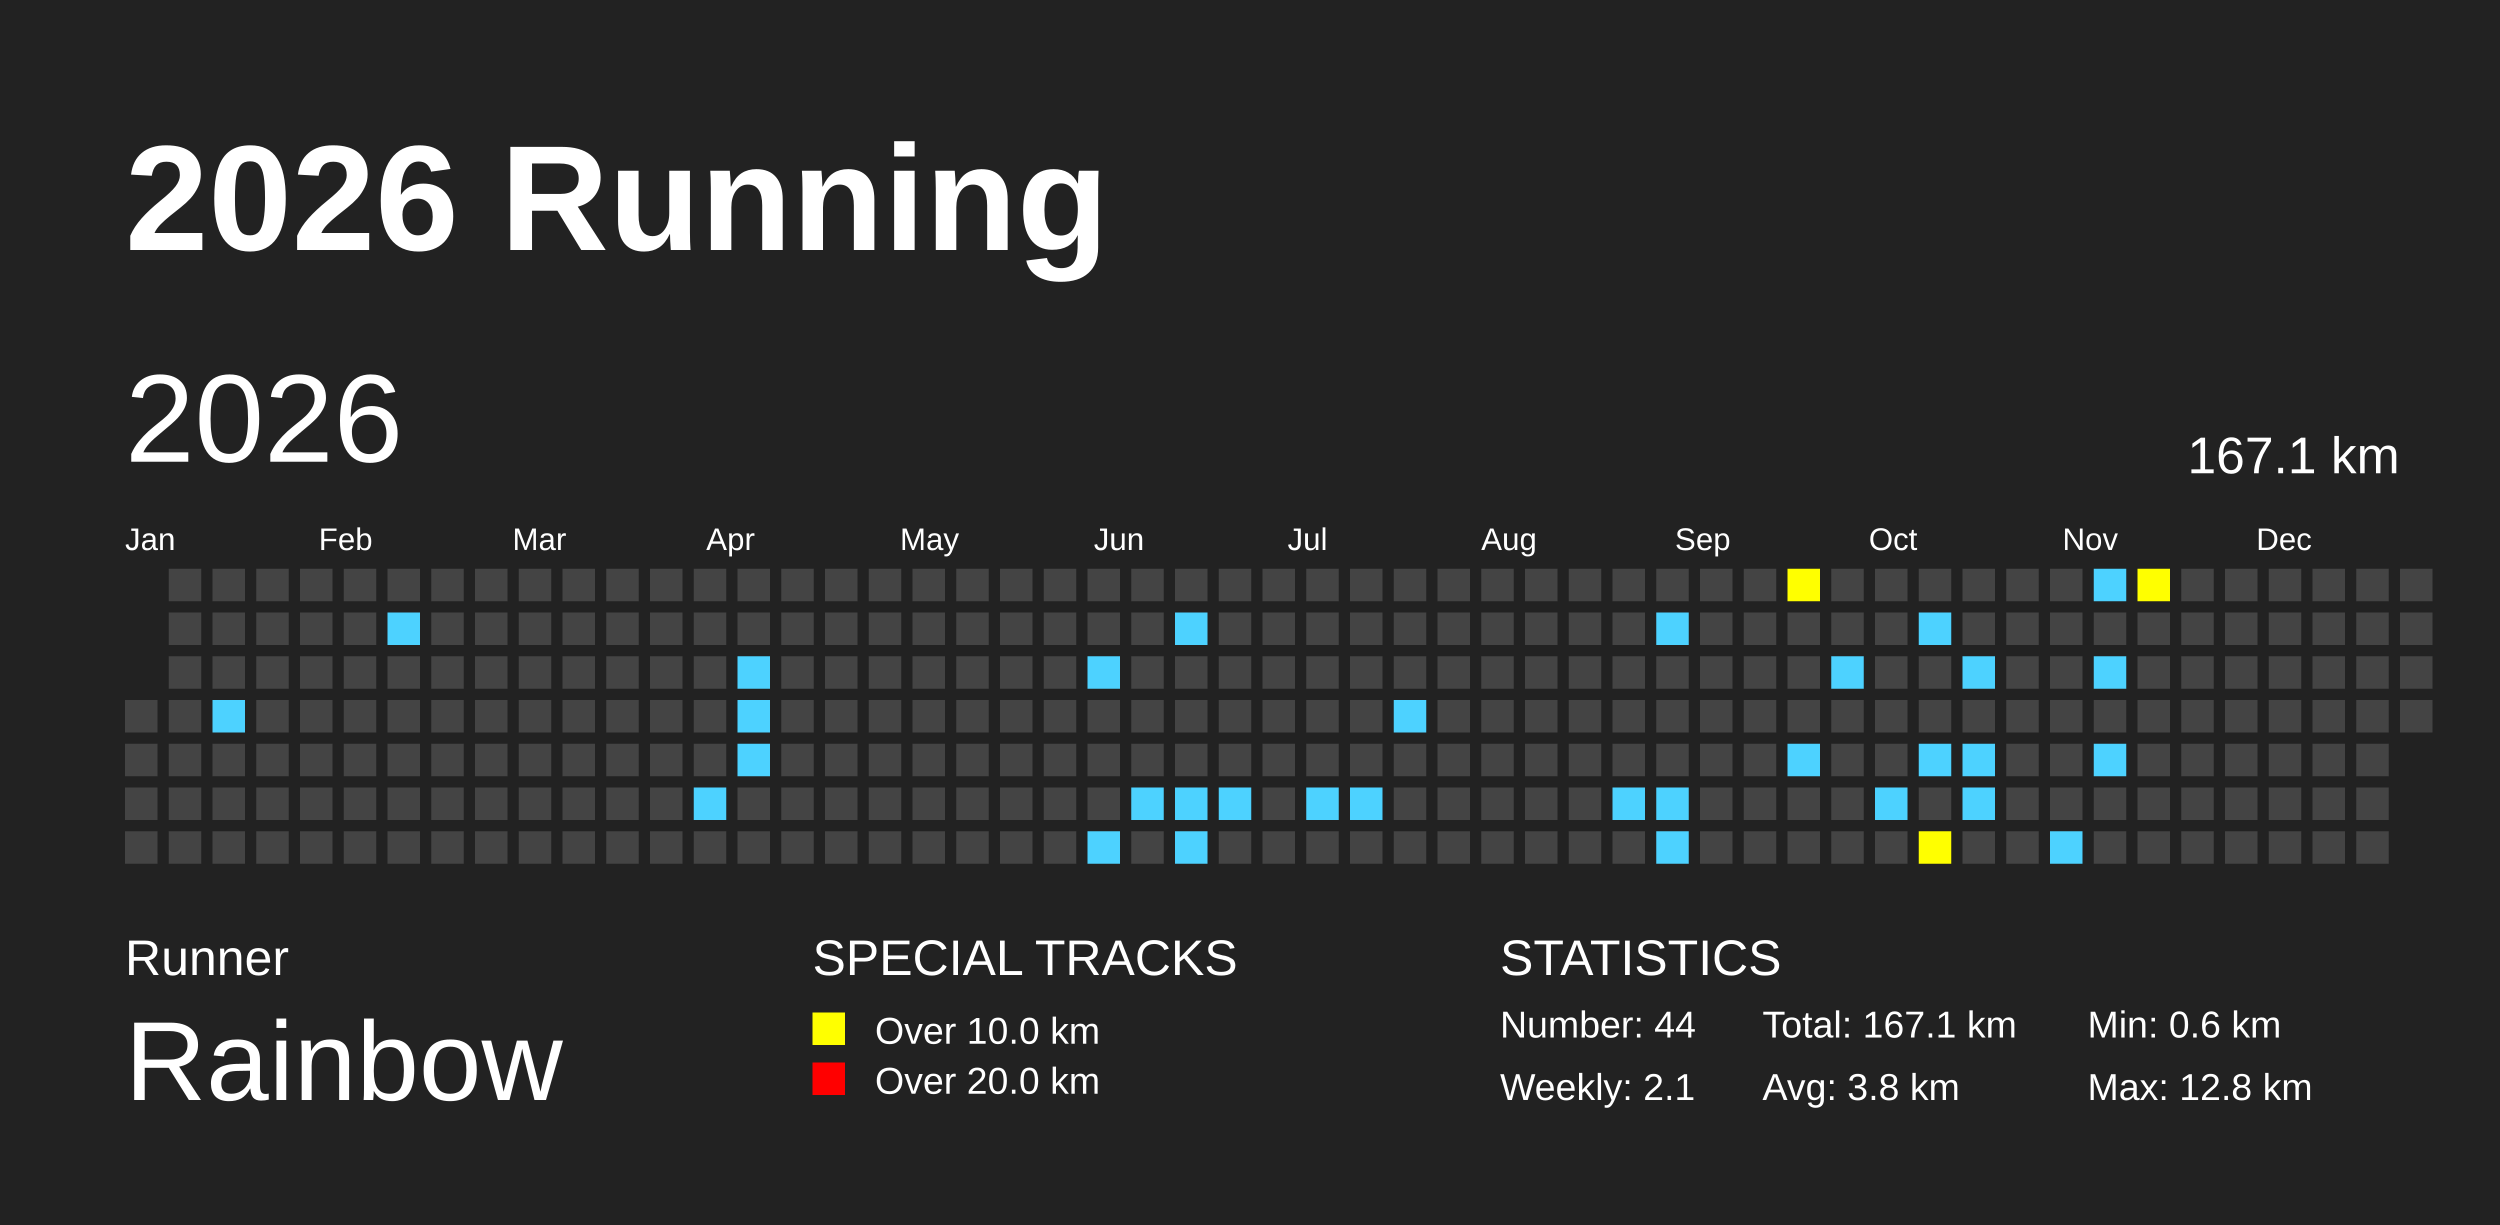
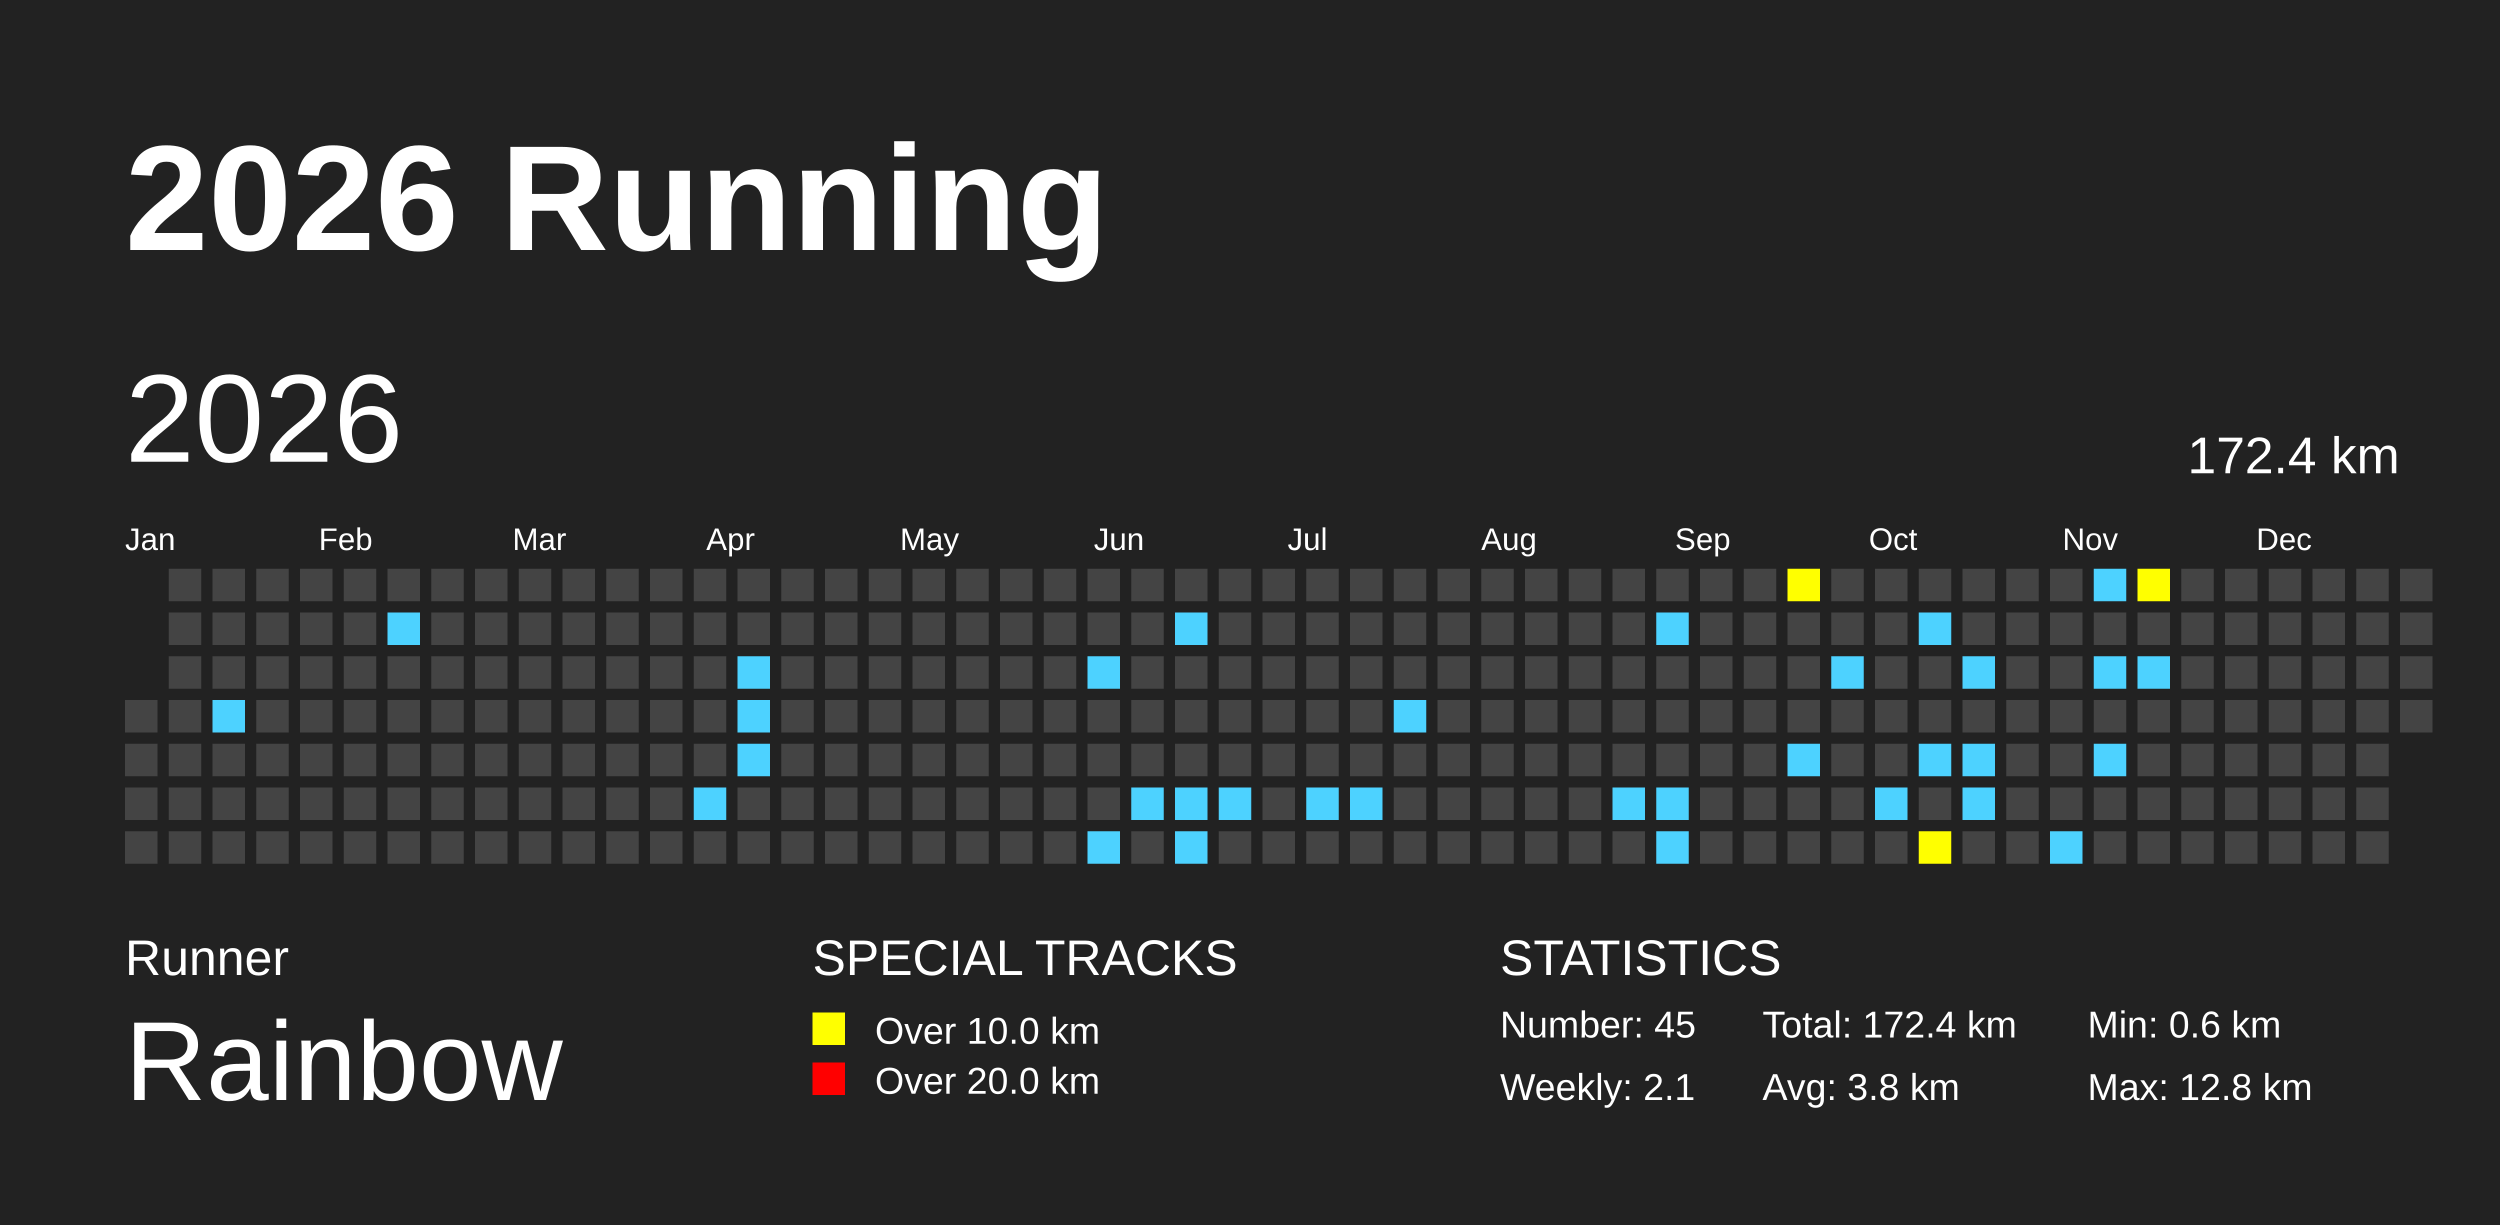
<svg xmlns="http://www.w3.org/2000/svg" baseProfile="full" height="98mm" version="1.1" viewBox="0,0,200,98" width="200mm">
  <defs>
    <pattern height="2" id="indoor-stripe" patternUnits="userSpaceOnUse" width="2">
      <line stroke="white" stroke-opacity="0.45" stroke-width="0.5" x1="0" x2="2" y1="2" y2="0" />
    </pattern>
  </defs>
  <rect fill="#222222" height="98" width="200" x="0" y="0" />
  <text fill="#FFFFFF" style="font-size:12px; font-family:Arial; font-weight:bold;" x="10" y="20">2026 Running</text>
  <text fill="#FFFFFF" style="font-size:4px; font-family:Arial" x="10" y="78">Runner</text>
  <text fill="#FFFFFF" style="font-size:9px; font-family:Arial" x="10" y="88">Rainbow</text>
  <text fill="#FFFFFF" style="font-size:4px; font-family:Arial" x="65" y="78">SPECIAL TRACKS</text>
  <rect fill="yellow" height="2.6" width="2.6" x="65" y="81" />
  <text fill="#FFFFFF" style="font-size:3px; font-family:Arial" x="70" y="83.5">Over 10.0 km</text>
  <rect fill="red" height="2.6" width="2.6" x="65" y="85" />
  <text fill="#FFFFFF" style="font-size:3px; font-family:Arial" x="70" y="87.5">Over 20.0 km</text>
  <text fill="#FFFFFF" style="font-size:4px; font-family:Arial" x="120" y="78">STATISTICS</text>
-   <text fill="#FFFFFF" style="font-size:3px; font-family:Arial" x="120" y="83">Number: 44</text>
+   <text fill="#FFFFFF" style="font-size:3px; font-family:Arial" x="120" y="83">Number: 45</text>
  <text fill="#FFFFFF" style="font-size:3px; font-family:Arial" x="120" y="88">Weekly: 2.1</text>
-   <text fill="#FFFFFF" style="font-size:3px; font-family:Arial" x="141" y="83">Total: 167.1 km</text>
+   <text fill="#FFFFFF" style="font-size:3px; font-family:Arial" x="141" y="83">Total: 172.4 km</text>
  <text fill="#FFFFFF" style="font-size:3px; font-family:Arial" x="141" y="88">Avg: 3.8 km</text>
  <text fill="#FFFFFF" style="font-size:3px; font-family:Arial" x="167" y="83">Min: 0.6 km</text>
  <text fill="#FFFFFF" style="font-size:3px; font-family:Arial" x="167" y="88">Max: 12.8 km</text>
  <text dominant-baseline="hanging" fill="#FFFFFF" style="font-size:10.0px; font-family:Arial;" x="10" y="30">2026</text>
-   <text dominant-baseline="hanging" fill="#FFFFFF" style="font-size:4.125px; font-family:Arial;" x="175" y="35">167.1 km</text>
+   <text dominant-baseline="hanging" fill="#FFFFFF" style="font-size:4.125px; font-family:Arial;" x="175" y="35">172.4 km</text>
  <text fill="#FFFFFF" style="font-size:2.5px; font-family:Arial" x="10.0" y="44">Jan</text>
  <text fill="#FFFFFF" style="font-size:2.5px; font-family:Arial" x="25.5" y="44">Feb</text>
  <text fill="#FFFFFF" style="font-size:2.5px; font-family:Arial" x="41.0" y="44">Mar</text>
  <text fill="#FFFFFF" style="font-size:2.5px; font-family:Arial" x="56.5" y="44">Apr</text>
  <text fill="#FFFFFF" style="font-size:2.5px; font-family:Arial" x="72.0" y="44">May</text>
  <text fill="#FFFFFF" style="font-size:2.5px; font-family:Arial" x="87.5" y="44">Jun</text>
  <text fill="#FFFFFF" style="font-size:2.5px; font-family:Arial" x="103.0" y="44">Jul</text>
  <text fill="#FFFFFF" style="font-size:2.5px; font-family:Arial" x="118.5" y="44">Aug</text>
  <text fill="#FFFFFF" style="font-size:2.5px; font-family:Arial" x="134.0" y="44">Sep</text>
  <text fill="#FFFFFF" style="font-size:2.5px; font-family:Arial" x="149.5" y="44">Oct</text>
  <text fill="#FFFFFF" style="font-size:2.5px; font-family:Arial" x="165.0" y="44">Nov</text>
  <text fill="#FFFFFF" style="font-size:2.5px; font-family:Arial" x="180.5" y="44">Dec</text>
  <rect fill="#444444" height="2.6" width="2.6" x="10.0" y="56.0" />
  <rect fill="#444444" height="2.6" width="2.6" x="10.0" y="59.5" />
  <rect fill="#444444" height="2.6" width="2.6" x="10.0" y="63.0" />
  <rect fill="#444444" height="2.6" width="2.6" x="10.0" y="66.5" />
  <rect fill="#444444" height="2.6" width="2.6" x="13.5" y="45.5" />
  <rect fill="#444444" height="2.6" width="2.6" x="13.5" y="49.0" />
  <rect fill="#444444" height="2.6" width="2.6" x="13.5" y="52.5" />
  <rect fill="#444444" height="2.6" width="2.6" x="13.5" y="56.0" />
  <rect fill="#444444" height="2.6" width="2.6" x="13.5" y="59.5" />
  <rect fill="#444444" height="2.6" width="2.6" x="13.5" y="63.0" />
  <rect fill="#444444" height="2.6" width="2.6" x="13.5" y="66.5" />
  <rect fill="#444444" height="2.6" width="2.6" x="17.0" y="45.5" />
  <rect fill="#444444" height="2.6" width="2.6" x="17.0" y="49.0" />
  <rect fill="#444444" height="2.6" width="2.6" x="17.0" y="52.5" />
  <rect fill="#4DD2FF" height="2.6" width="2.6" x="17.0" y="56.0" />
  <rect fill="#444444" height="2.6" width="2.6" x="17.0" y="59.5" />
  <rect fill="#444444" height="2.6" width="2.6" x="17.0" y="63.0" />
  <rect fill="#444444" height="2.6" width="2.6" x="17.0" y="66.5" />
  <rect fill="#444444" height="2.6" width="2.6" x="20.5" y="45.5" />
  <rect fill="#444444" height="2.6" width="2.6" x="20.5" y="49.0" />
  <rect fill="#444444" height="2.6" width="2.6" x="20.5" y="52.5" />
  <rect fill="#444444" height="2.6" width="2.6" x="20.5" y="56.0" />
  <rect fill="#444444" height="2.6" width="2.6" x="20.5" y="59.5" />
  <rect fill="#444444" height="2.6" width="2.6" x="20.5" y="63.0" />
  <rect fill="#444444" height="2.6" width="2.6" x="20.5" y="66.5" />
  <rect fill="#444444" height="2.6" width="2.6" x="24.0" y="45.5" />
  <rect fill="#444444" height="2.6" width="2.6" x="24.0" y="49.0" />
  <rect fill="#444444" height="2.6" width="2.6" x="24.0" y="52.5" />
  <rect fill="#444444" height="2.6" width="2.6" x="24.0" y="56.0" />
  <rect fill="#444444" height="2.6" width="2.6" x="24.0" y="59.5" />
  <rect fill="#444444" height="2.6" width="2.6" x="24.0" y="63.0" />
  <rect fill="#444444" height="2.6" width="2.6" x="24.0" y="66.5" />
  <rect fill="#444444" height="2.6" width="2.6" x="27.5" y="45.5" />
  <rect fill="#444444" height="2.6" width="2.6" x="27.5" y="49.0" />
  <rect fill="#444444" height="2.6" width="2.6" x="27.5" y="52.5" />
  <rect fill="#444444" height="2.6" width="2.6" x="27.5" y="56.0" />
  <rect fill="#444444" height="2.6" width="2.6" x="27.5" y="59.5" />
  <rect fill="#444444" height="2.6" width="2.6" x="27.5" y="63.0" />
  <rect fill="#444444" height="2.6" width="2.6" x="27.5" y="66.5" />
  <rect fill="#444444" height="2.6" width="2.6" x="31.0" y="45.5" />
  <rect fill="#4DD2FF" height="2.6" width="2.6" x="31.0" y="49.0" />
  <rect fill="#444444" height="2.6" width="2.6" x="31.0" y="52.5" />
  <rect fill="#444444" height="2.6" width="2.6" x="31.0" y="56.0" />
  <rect fill="#444444" height="2.6" width="2.6" x="31.0" y="59.5" />
  <rect fill="#444444" height="2.6" width="2.6" x="31.0" y="63.0" />
  <rect fill="#444444" height="2.6" width="2.6" x="31.0" y="66.5" />
  <rect fill="#444444" height="2.6" width="2.6" x="34.5" y="45.5" />
  <rect fill="#444444" height="2.6" width="2.6" x="34.5" y="49.0" />
  <rect fill="#444444" height="2.6" width="2.6" x="34.5" y="52.5" />
  <rect fill="#444444" height="2.6" width="2.6" x="34.5" y="56.0" />
  <rect fill="#444444" height="2.6" width="2.6" x="34.5" y="59.5" />
  <rect fill="#444444" height="2.6" width="2.6" x="34.5" y="63.0" />
  <rect fill="#444444" height="2.6" width="2.6" x="34.5" y="66.5" />
  <rect fill="#444444" height="2.6" width="2.6" x="38.0" y="45.5" />
  <rect fill="#444444" height="2.6" width="2.6" x="38.0" y="49.0" />
  <rect fill="#444444" height="2.6" width="2.6" x="38.0" y="52.5" />
  <rect fill="#444444" height="2.6" width="2.6" x="38.0" y="56.0" />
  <rect fill="#444444" height="2.6" width="2.6" x="38.0" y="59.5" />
  <rect fill="#444444" height="2.6" width="2.6" x="38.0" y="63.0" />
  <rect fill="#444444" height="2.6" width="2.6" x="38.0" y="66.5" />
  <rect fill="#444444" height="2.6" width="2.6" x="41.5" y="45.5" />
  <rect fill="#444444" height="2.6" width="2.6" x="41.5" y="49.0" />
  <rect fill="#444444" height="2.6" width="2.6" x="41.5" y="52.5" />
  <rect fill="#444444" height="2.6" width="2.6" x="41.5" y="56.0" />
  <rect fill="#444444" height="2.6" width="2.6" x="41.5" y="59.5" />
  <rect fill="#444444" height="2.6" width="2.6" x="41.5" y="63.0" />
  <rect fill="#444444" height="2.6" width="2.6" x="41.5" y="66.5" />
  <rect fill="#444444" height="2.6" width="2.6" x="45.0" y="45.5" />
  <rect fill="#444444" height="2.6" width="2.6" x="45.0" y="49.0" />
  <rect fill="#444444" height="2.6" width="2.6" x="45.0" y="52.5" />
  <rect fill="#444444" height="2.6" width="2.6" x="45.0" y="56.0" />
  <rect fill="#444444" height="2.6" width="2.6" x="45.0" y="59.5" />
  <rect fill="#444444" height="2.6" width="2.6" x="45.0" y="63.0" />
  <rect fill="#444444" height="2.6" width="2.6" x="45.0" y="66.5" />
  <rect fill="#444444" height="2.6" width="2.6" x="48.5" y="45.5" />
  <rect fill="#444444" height="2.6" width="2.6" x="48.5" y="49.0" />
  <rect fill="#444444" height="2.6" width="2.6" x="48.5" y="52.5" />
  <rect fill="#444444" height="2.6" width="2.6" x="48.5" y="56.0" />
  <rect fill="#444444" height="2.6" width="2.6" x="48.5" y="59.5" />
  <rect fill="#444444" height="2.6" width="2.6" x="48.5" y="63.0" />
  <rect fill="#444444" height="2.6" width="2.6" x="48.5" y="66.5" />
  <rect fill="#444444" height="2.6" width="2.6" x="52.0" y="45.5" />
  <rect fill="#444444" height="2.6" width="2.6" x="52.0" y="49.0" />
  <rect fill="#444444" height="2.6" width="2.6" x="52.0" y="52.5" />
  <rect fill="#444444" height="2.6" width="2.6" x="52.0" y="56.0" />
  <rect fill="#444444" height="2.6" width="2.6" x="52.0" y="59.5" />
  <rect fill="#444444" height="2.6" width="2.6" x="52.0" y="63.0" />
  <rect fill="#444444" height="2.6" width="2.6" x="52.0" y="66.5" />
  <rect fill="#444444" height="2.6" width="2.6" x="55.5" y="45.5" />
  <rect fill="#444444" height="2.6" width="2.6" x="55.5" y="49.0" />
  <rect fill="#444444" height="2.6" width="2.6" x="55.5" y="52.5" />
  <rect fill="#444444" height="2.6" width="2.6" x="55.5" y="56.0" />
  <rect fill="#444444" height="2.6" width="2.6" x="55.5" y="59.5" />
  <rect fill="#4DD2FF" height="2.6" width="2.6" x="55.5" y="63.0" />
  <rect fill="#444444" height="2.6" width="2.6" x="55.5" y="66.5" />
  <rect fill="#444444" height="2.6" width="2.6" x="59.0" y="45.5" />
  <rect fill="#444444" height="2.6" width="2.6" x="59.0" y="49.0" />
  <rect fill="#4DD2FF" height="2.6" width="2.6" x="59.0" y="52.5" />
  <rect fill="#4DD2FF" height="2.6" width="2.6" x="59.0" y="56.0" />
  <rect fill="#4DD2FF" height="2.6" width="2.6" x="59.0" y="59.5" />
  <rect fill="#444444" height="2.6" width="2.6" x="59.0" y="63.0" />
  <rect fill="#444444" height="2.6" width="2.6" x="59.0" y="66.5" />
  <rect fill="#444444" height="2.6" width="2.6" x="62.5" y="45.5" />
  <rect fill="#444444" height="2.6" width="2.6" x="62.5" y="49.0" />
  <rect fill="#444444" height="2.6" width="2.6" x="62.5" y="52.5" />
  <rect fill="#444444" height="2.6" width="2.6" x="62.5" y="56.0" />
  <rect fill="#444444" height="2.6" width="2.6" x="62.5" y="59.5" />
  <rect fill="#444444" height="2.6" width="2.6" x="62.5" y="63.0" />
  <rect fill="#444444" height="2.6" width="2.6" x="62.5" y="66.5" />
  <rect fill="#444444" height="2.6" width="2.6" x="66.0" y="45.5" />
  <rect fill="#444444" height="2.6" width="2.6" x="66.0" y="49.0" />
  <rect fill="#444444" height="2.6" width="2.6" x="66.0" y="52.5" />
  <rect fill="#444444" height="2.6" width="2.6" x="66.0" y="56.0" />
  <rect fill="#444444" height="2.6" width="2.6" x="66.0" y="59.5" />
  <rect fill="#444444" height="2.6" width="2.6" x="66.0" y="63.0" />
  <rect fill="#444444" height="2.6" width="2.6" x="66.0" y="66.5" />
  <rect fill="#444444" height="2.6" width="2.6" x="69.5" y="45.5" />
  <rect fill="#444444" height="2.6" width="2.6" x="69.5" y="49.0" />
  <rect fill="#444444" height="2.6" width="2.6" x="69.5" y="52.5" />
  <rect fill="#444444" height="2.6" width="2.6" x="69.5" y="56.0" />
  <rect fill="#444444" height="2.6" width="2.6" x="69.5" y="59.5" />
  <rect fill="#444444" height="2.6" width="2.6" x="69.5" y="63.0" />
  <rect fill="#444444" height="2.6" width="2.6" x="69.5" y="66.5" />
  <rect fill="#444444" height="2.6" width="2.6" x="73.0" y="45.5" />
  <rect fill="#444444" height="2.6" width="2.6" x="73.0" y="49.0" />
  <rect fill="#444444" height="2.6" width="2.6" x="73.0" y="52.5" />
  <rect fill="#444444" height="2.6" width="2.6" x="73.0" y="56.0" />
  <rect fill="#444444" height="2.6" width="2.6" x="73.0" y="59.5" />
  <rect fill="#444444" height="2.6" width="2.6" x="73.0" y="63.0" />
  <rect fill="#444444" height="2.6" width="2.6" x="73.0" y="66.5" />
  <rect fill="#444444" height="2.6" width="2.6" x="76.5" y="45.5" />
  <rect fill="#444444" height="2.6" width="2.6" x="76.5" y="49.0" />
  <rect fill="#444444" height="2.6" width="2.6" x="76.5" y="52.5" />
  <rect fill="#444444" height="2.6" width="2.6" x="76.5" y="56.0" />
  <rect fill="#444444" height="2.6" width="2.6" x="76.5" y="59.5" />
  <rect fill="#444444" height="2.6" width="2.6" x="76.5" y="63.0" />
  <rect fill="#444444" height="2.6" width="2.6" x="76.5" y="66.5" />
  <rect fill="#444444" height="2.6" width="2.6" x="80.0" y="45.5" />
  <rect fill="#444444" height="2.6" width="2.6" x="80.0" y="49.0" />
  <rect fill="#444444" height="2.6" width="2.6" x="80.0" y="52.5" />
  <rect fill="#444444" height="2.6" width="2.6" x="80.0" y="56.0" />
  <rect fill="#444444" height="2.6" width="2.6" x="80.0" y="59.5" />
  <rect fill="#444444" height="2.6" width="2.6" x="80.0" y="63.0" />
  <rect fill="#444444" height="2.6" width="2.6" x="80.0" y="66.5" />
  <rect fill="#444444" height="2.6" width="2.6" x="83.5" y="45.5" />
  <rect fill="#444444" height="2.6" width="2.6" x="83.5" y="49.0" />
  <rect fill="#444444" height="2.6" width="2.6" x="83.5" y="52.5" />
  <rect fill="#444444" height="2.6" width="2.6" x="83.5" y="56.0" />
  <rect fill="#444444" height="2.6" width="2.6" x="83.5" y="59.5" />
  <rect fill="#444444" height="2.6" width="2.6" x="83.5" y="63.0" />
  <rect fill="#444444" height="2.6" width="2.6" x="83.5" y="66.5" />
  <rect fill="#444444" height="2.6" width="2.6" x="87.0" y="45.5" />
  <rect fill="#444444" height="2.6" width="2.6" x="87.0" y="49.0" />
  <rect fill="#4DD2FF" height="2.6" width="2.6" x="87.0" y="52.5" />
  <rect fill="#444444" height="2.6" width="2.6" x="87.0" y="56.0" />
  <rect fill="#444444" height="2.6" width="2.6" x="87.0" y="59.5" />
  <rect fill="#444444" height="2.6" width="2.6" x="87.0" y="63.0" />
  <rect fill="#4DD2FF" height="2.6" width="2.6" x="87.0" y="66.5" />
  <rect fill="#444444" height="2.6" width="2.6" x="90.5" y="45.5" />
  <rect fill="#444444" height="2.6" width="2.6" x="90.5" y="49.0" />
  <rect fill="#444444" height="2.6" width="2.6" x="90.5" y="52.5" />
  <rect fill="#444444" height="2.6" width="2.6" x="90.5" y="56.0" />
  <rect fill="#444444" height="2.6" width="2.6" x="90.5" y="59.5" />
  <rect fill="#4DD2FF" height="2.6" width="2.6" x="90.5" y="63.0" />
  <rect fill="#444444" height="2.6" width="2.6" x="90.5" y="66.5" />
  <rect fill="#444444" height="2.6" width="2.6" x="94.0" y="45.5" />
  <rect fill="#4DD2FF" height="2.6" width="2.6" x="94.0" y="49.0" />
  <rect fill="#444444" height="2.6" width="2.6" x="94.0" y="52.5" />
  <rect fill="#444444" height="2.6" width="2.6" x="94.0" y="56.0" />
  <rect fill="#444444" height="2.6" width="2.6" x="94.0" y="59.5" />
  <rect fill="#4DD2FF" height="2.6" width="2.6" x="94.0" y="63.0" />
  <rect fill="#4DD2FF" height="2.6" width="2.6" x="94.0" y="66.5" />
  <rect fill="#444444" height="2.6" width="2.6" x="97.5" y="45.5" />
  <rect fill="#444444" height="2.6" width="2.6" x="97.5" y="49.0" />
  <rect fill="#444444" height="2.6" width="2.6" x="97.5" y="52.5" />
  <rect fill="#444444" height="2.6" width="2.6" x="97.5" y="56.0" />
  <rect fill="#444444" height="2.6" width="2.6" x="97.5" y="59.5" />
  <rect fill="#4DD2FF" height="2.6" width="2.6" x="97.5" y="63.0" />
  <rect fill="#444444" height="2.6" width="2.6" x="97.5" y="66.5" />
  <rect fill="#444444" height="2.6" width="2.6" x="101.0" y="45.5" />
  <rect fill="#444444" height="2.6" width="2.6" x="101.0" y="49.0" />
  <rect fill="#444444" height="2.6" width="2.6" x="101.0" y="52.5" />
  <rect fill="#444444" height="2.6" width="2.6" x="101.0" y="56.0" />
  <rect fill="#444444" height="2.6" width="2.6" x="101.0" y="59.5" />
  <rect fill="#444444" height="2.6" width="2.6" x="101.0" y="63.0" />
  <rect fill="#444444" height="2.6" width="2.6" x="101.0" y="66.5" />
  <rect fill="#444444" height="2.6" width="2.6" x="104.5" y="45.5" />
  <rect fill="#444444" height="2.6" width="2.6" x="104.5" y="49.0" />
  <rect fill="#444444" height="2.6" width="2.6" x="104.5" y="52.5" />
  <rect fill="#444444" height="2.6" width="2.6" x="104.5" y="56.0" />
  <rect fill="#444444" height="2.6" width="2.6" x="104.5" y="59.5" />
  <rect fill="#4DD2FF" height="2.6" width="2.6" x="104.5" y="63.0" />
  <rect fill="#444444" height="2.6" width="2.6" x="104.5" y="66.5" />
  <rect fill="#444444" height="2.6" width="2.6" x="108.0" y="45.5" />
  <rect fill="#444444" height="2.6" width="2.6" x="108.0" y="49.0" />
  <rect fill="#444444" height="2.6" width="2.6" x="108.0" y="52.5" />
  <rect fill="#444444" height="2.6" width="2.6" x="108.0" y="56.0" />
  <rect fill="#444444" height="2.6" width="2.6" x="108.0" y="59.5" />
  <rect fill="#4DD2FF" height="2.6" width="2.6" x="108.0" y="63.0" />
  <rect fill="#444444" height="2.6" width="2.6" x="108.0" y="66.5" />
  <rect fill="#444444" height="2.6" width="2.6" x="111.5" y="45.5" />
  <rect fill="#444444" height="2.6" width="2.6" x="111.5" y="49.0" />
  <rect fill="#444444" height="2.6" width="2.6" x="111.5" y="52.5" />
  <rect fill="#4DD2FF" height="2.6" width="2.6" x="111.5" y="56.0" />
  <rect fill="#444444" height="2.6" width="2.6" x="111.5" y="59.5" />
  <rect fill="#444444" height="2.6" width="2.6" x="111.5" y="63.0" />
  <rect fill="#444444" height="2.6" width="2.6" x="111.5" y="66.5" />
  <rect fill="#444444" height="2.6" width="2.6" x="115.0" y="45.5" />
  <rect fill="#444444" height="2.6" width="2.6" x="115.0" y="49.0" />
  <rect fill="#444444" height="2.6" width="2.6" x="115.0" y="52.5" />
  <rect fill="#444444" height="2.6" width="2.6" x="115.0" y="56.0" />
  <rect fill="#444444" height="2.6" width="2.6" x="115.0" y="59.5" />
  <rect fill="#444444" height="2.6" width="2.6" x="115.0" y="63.0" />
  <rect fill="#444444" height="2.6" width="2.6" x="115.0" y="66.5" />
  <rect fill="#444444" height="2.6" width="2.6" x="118.5" y="45.5" />
  <rect fill="#444444" height="2.6" width="2.6" x="118.5" y="49.0" />
  <rect fill="#444444" height="2.6" width="2.6" x="118.5" y="52.5" />
  <rect fill="#444444" height="2.6" width="2.6" x="118.5" y="56.0" />
  <rect fill="#444444" height="2.6" width="2.6" x="118.5" y="59.5" />
  <rect fill="#444444" height="2.6" width="2.6" x="118.5" y="63.0" />
  <rect fill="#444444" height="2.6" width="2.6" x="118.5" y="66.5" />
  <rect fill="#444444" height="2.6" width="2.6" x="122.0" y="45.5" />
  <rect fill="#444444" height="2.6" width="2.6" x="122.0" y="49.0" />
  <rect fill="#444444" height="2.6" width="2.6" x="122.0" y="52.5" />
  <rect fill="#444444" height="2.6" width="2.6" x="122.0" y="56.0" />
  <rect fill="#444444" height="2.6" width="2.6" x="122.0" y="59.5" />
  <rect fill="#444444" height="2.6" width="2.6" x="122.0" y="63.0" />
  <rect fill="#444444" height="2.6" width="2.6" x="122.0" y="66.5" />
  <rect fill="#444444" height="2.6" width="2.6" x="125.5" y="45.5" />
  <rect fill="#444444" height="2.6" width="2.6" x="125.5" y="49.0" />
  <rect fill="#444444" height="2.6" width="2.6" x="125.5" y="52.5" />
  <rect fill="#444444" height="2.6" width="2.6" x="125.5" y="56.0" />
  <rect fill="#444444" height="2.6" width="2.6" x="125.5" y="59.5" />
  <rect fill="#444444" height="2.6" width="2.6" x="125.5" y="63.0" />
  <rect fill="#444444" height="2.6" width="2.6" x="125.5" y="66.5" />
  <rect fill="#444444" height="2.6" width="2.6" x="129.0" y="45.5" />
  <rect fill="#444444" height="2.6" width="2.6" x="129.0" y="49.0" />
  <rect fill="#444444" height="2.6" width="2.6" x="129.0" y="52.5" />
  <rect fill="#444444" height="2.6" width="2.6" x="129.0" y="56.0" />
  <rect fill="#444444" height="2.6" width="2.6" x="129.0" y="59.5" />
  <rect fill="#4DD2FF" height="2.6" width="2.6" x="129.0" y="63.0" />
  <rect fill="#444444" height="2.6" width="2.6" x="129.0" y="66.5" />
  <rect fill="#444444" height="2.6" width="2.6" x="132.5" y="45.5" />
  <rect fill="#4DD2FF" height="2.6" width="2.6" x="132.5" y="49.0" />
  <rect fill="#444444" height="2.6" width="2.6" x="132.5" y="52.5" />
  <rect fill="#444444" height="2.6" width="2.6" x="132.5" y="56.0" />
  <rect fill="#444444" height="2.6" width="2.6" x="132.5" y="59.5" />
  <rect fill="#4DD2FF" height="2.6" width="2.6" x="132.5" y="63.0" />
  <rect fill="#4DD2FF" height="2.6" width="2.6" x="132.5" y="66.5" />
  <rect fill="#444444" height="2.6" width="2.6" x="136.0" y="45.5" />
  <rect fill="#444444" height="2.6" width="2.6" x="136.0" y="49.0" />
  <rect fill="#444444" height="2.6" width="2.6" x="136.0" y="52.5" />
  <rect fill="#444444" height="2.6" width="2.6" x="136.0" y="56.0" />
  <rect fill="#444444" height="2.6" width="2.6" x="136.0" y="59.5" />
  <rect fill="#444444" height="2.6" width="2.6" x="136.0" y="63.0" />
  <rect fill="#444444" height="2.6" width="2.6" x="136.0" y="66.5" />
  <rect fill="#444444" height="2.6" width="2.6" x="139.5" y="45.5" />
  <rect fill="#444444" height="2.6" width="2.6" x="139.5" y="49.0" />
  <rect fill="#444444" height="2.6" width="2.6" x="139.5" y="52.5" />
  <rect fill="#444444" height="2.6" width="2.6" x="139.5" y="56.0" />
  <rect fill="#444444" height="2.6" width="2.6" x="139.5" y="59.5" />
  <rect fill="#444444" height="2.6" width="2.6" x="139.5" y="63.0" />
  <rect fill="#444444" height="2.6" width="2.6" x="139.5" y="66.5" />
  <rect fill="yellow" height="2.6" width="2.6" x="143.0" y="45.5" />
  <rect fill="#444444" height="2.6" width="2.6" x="143.0" y="49.0" />
  <rect fill="#444444" height="2.6" width="2.6" x="143.0" y="52.5" />
  <rect fill="#444444" height="2.6" width="2.6" x="143.0" y="56.0" />
  <rect fill="#4DD2FF" height="2.6" width="2.6" x="143.0" y="59.5" />
  <rect fill="#444444" height="2.6" width="2.6" x="143.0" y="63.0" />
  <rect fill="#444444" height="2.6" width="2.6" x="143.0" y="66.5" />
  <rect fill="#444444" height="2.6" width="2.6" x="146.5" y="45.5" />
  <rect fill="#444444" height="2.6" width="2.6" x="146.5" y="49.0" />
  <rect fill="#4DD2FF" height="2.6" width="2.6" x="146.5" y="52.5" />
  <rect fill="#444444" height="2.6" width="2.6" x="146.5" y="56.0" />
  <rect fill="#444444" height="2.6" width="2.6" x="146.5" y="59.5" />
  <rect fill="#444444" height="2.6" width="2.6" x="146.5" y="63.0" />
  <rect fill="#444444" height="2.6" width="2.6" x="146.5" y="66.5" />
  <rect fill="#444444" height="2.6" width="2.6" x="150.0" y="45.5" />
  <rect fill="#444444" height="2.6" width="2.6" x="150.0" y="49.0" />
  <rect fill="#444444" height="2.6" width="2.6" x="150.0" y="52.5" />
  <rect fill="#444444" height="2.6" width="2.6" x="150.0" y="56.0" />
  <rect fill="#444444" height="2.6" width="2.6" x="150.0" y="59.5" />
  <rect fill="#4DD2FF" height="2.6" width="2.6" x="150.0" y="63.0" />
  <rect fill="#444444" height="2.6" width="2.6" x="150.0" y="66.5" />
  <rect fill="#444444" height="2.6" width="2.6" x="153.5" y="45.5" />
  <rect fill="#4DD2FF" height="2.6" width="2.6" x="153.5" y="49.0" />
  <rect fill="#444444" height="2.6" width="2.6" x="153.5" y="52.5" />
  <rect fill="#444444" height="2.6" width="2.6" x="153.5" y="56.0" />
  <rect fill="#4DD2FF" height="2.6" width="2.6" x="153.5" y="59.5" />
  <rect fill="#444444" height="2.6" width="2.6" x="153.5" y="63.0" />
  <rect fill="yellow" height="2.6" width="2.6" x="153.5" y="66.5" />
  <rect fill="#444444" height="2.6" width="2.6" x="157.0" y="45.5" />
  <rect fill="#444444" height="2.6" width="2.6" x="157.0" y="49.0" />
  <rect fill="#4DD2FF" height="2.6" width="2.6" x="157.0" y="52.5" />
  <rect fill="#444444" height="2.6" width="2.6" x="157.0" y="56.0" />
  <rect fill="#4DD2FF" height="2.6" width="2.6" x="157.0" y="59.5" />
  <rect fill="#4DD2FF" height="2.6" width="2.6" x="157.0" y="63.0" />
  <rect fill="#444444" height="2.6" width="2.6" x="157.0" y="66.5" />
  <rect fill="#444444" height="2.6" width="2.6" x="160.5" y="45.5" />
  <rect fill="#444444" height="2.6" width="2.6" x="160.5" y="49.0" />
  <rect fill="#444444" height="2.6" width="2.6" x="160.5" y="52.5" />
  <rect fill="#444444" height="2.6" width="2.6" x="160.5" y="56.0" />
  <rect fill="#444444" height="2.6" width="2.6" x="160.5" y="59.5" />
  <rect fill="#444444" height="2.6" width="2.6" x="160.5" y="63.0" />
  <rect fill="#444444" height="2.6" width="2.6" x="160.5" y="66.5" />
  <rect fill="#444444" height="2.6" width="2.6" x="164.0" y="45.5" />
  <rect fill="#444444" height="2.6" width="2.6" x="164.0" y="49.0" />
  <rect fill="#444444" height="2.6" width="2.6" x="164.0" y="52.5" />
  <rect fill="#444444" height="2.6" width="2.6" x="164.0" y="56.0" />
  <rect fill="#444444" height="2.6" width="2.6" x="164.0" y="59.5" />
  <rect fill="#444444" height="2.6" width="2.6" x="164.0" y="63.0" />
  <rect fill="#4DD2FF" height="2.6" width="2.6" x="164.0" y="66.5" />
  <rect fill="#4DD2FF" height="2.6" width="2.6" x="167.5" y="45.5" />
  <rect fill="#444444" height="2.6" width="2.6" x="167.5" y="49.0" />
  <rect fill="#4DD2FF" height="2.6" width="2.6" x="167.5" y="52.5" />
  <rect fill="#444444" height="2.6" width="2.6" x="167.5" y="56.0" />
  <rect fill="#4DD2FF" height="2.6" width="2.6" x="167.5" y="59.5" />
  <rect fill="#444444" height="2.6" width="2.6" x="167.5" y="63.0" />
  <rect fill="#444444" height="2.6" width="2.6" x="167.5" y="66.5" />
  <rect fill="yellow" height="2.6" width="2.6" x="171.0" y="45.5" />
  <rect fill="#444444" height="2.6" width="2.6" x="171.0" y="49.0" />
-   <rect fill="#444444" height="2.6" width="2.6" x="171.0" y="52.5" />
+   <rect fill="#4DD2FF" height="2.6" width="2.6" x="171.0" y="52.5" />
  <rect fill="#444444" height="2.6" width="2.6" x="171.0" y="56.0" />
  <rect fill="#444444" height="2.6" width="2.6" x="171.0" y="59.5" />
  <rect fill="#444444" height="2.6" width="2.6" x="171.0" y="63.0" />
  <rect fill="#444444" height="2.6" width="2.6" x="171.0" y="66.5" />
  <rect fill="#444444" height="2.6" width="2.6" x="174.5" y="45.5" />
  <rect fill="#444444" height="2.6" width="2.6" x="174.5" y="49.0" />
  <rect fill="#444444" height="2.6" width="2.6" x="174.5" y="52.5" />
  <rect fill="#444444" height="2.6" width="2.6" x="174.5" y="56.0" />
  <rect fill="#444444" height="2.6" width="2.6" x="174.5" y="59.5" />
  <rect fill="#444444" height="2.6" width="2.6" x="174.5" y="63.0" />
  <rect fill="#444444" height="2.6" width="2.6" x="174.5" y="66.5" />
  <rect fill="#444444" height="2.6" width="2.6" x="178.0" y="45.5" />
  <rect fill="#444444" height="2.6" width="2.6" x="178.0" y="49.0" />
  <rect fill="#444444" height="2.6" width="2.6" x="178.0" y="52.5" />
  <rect fill="#444444" height="2.6" width="2.6" x="178.0" y="56.0" />
  <rect fill="#444444" height="2.6" width="2.6" x="178.0" y="59.5" />
  <rect fill="#444444" height="2.6" width="2.6" x="178.0" y="63.0" />
  <rect fill="#444444" height="2.6" width="2.6" x="178.0" y="66.5" />
  <rect fill="#444444" height="2.6" width="2.6" x="181.5" y="45.5" />
  <rect fill="#444444" height="2.6" width="2.6" x="181.5" y="49.0" />
  <rect fill="#444444" height="2.6" width="2.6" x="181.5" y="52.5" />
  <rect fill="#444444" height="2.6" width="2.6" x="181.5" y="56.0" />
  <rect fill="#444444" height="2.6" width="2.6" x="181.5" y="59.5" />
  <rect fill="#444444" height="2.6" width="2.6" x="181.5" y="63.0" />
  <rect fill="#444444" height="2.6" width="2.6" x="181.5" y="66.5" />
  <rect fill="#444444" height="2.6" width="2.6" x="185.0" y="45.5" />
  <rect fill="#444444" height="2.6" width="2.6" x="185.0" y="49.0" />
  <rect fill="#444444" height="2.6" width="2.6" x="185.0" y="52.5" />
  <rect fill="#444444" height="2.6" width="2.6" x="185.0" y="56.0" />
  <rect fill="#444444" height="2.6" width="2.6" x="185.0" y="59.5" />
  <rect fill="#444444" height="2.6" width="2.6" x="185.0" y="63.0" />
  <rect fill="#444444" height="2.6" width="2.6" x="185.0" y="66.5" />
  <rect fill="#444444" height="2.6" width="2.6" x="188.5" y="45.5" />
  <rect fill="#444444" height="2.6" width="2.6" x="188.5" y="49.0" />
  <rect fill="#444444" height="2.6" width="2.6" x="188.5" y="52.5" />
  <rect fill="#444444" height="2.6" width="2.6" x="188.5" y="56.0" />
  <rect fill="#444444" height="2.6" width="2.6" x="188.5" y="59.5" />
  <rect fill="#444444" height="2.6" width="2.6" x="188.5" y="63.0" />
  <rect fill="#444444" height="2.6" width="2.6" x="188.5" y="66.5" />
  <rect fill="#444444" height="2.6" width="2.6" x="192.0" y="45.5" />
  <rect fill="#444444" height="2.6" width="2.6" x="192.0" y="49.0" />
  <rect fill="#444444" height="2.6" width="2.6" x="192.0" y="52.5" />
  <rect fill="#444444" height="2.6" width="2.6" x="192.0" y="56.0" />
</svg>
